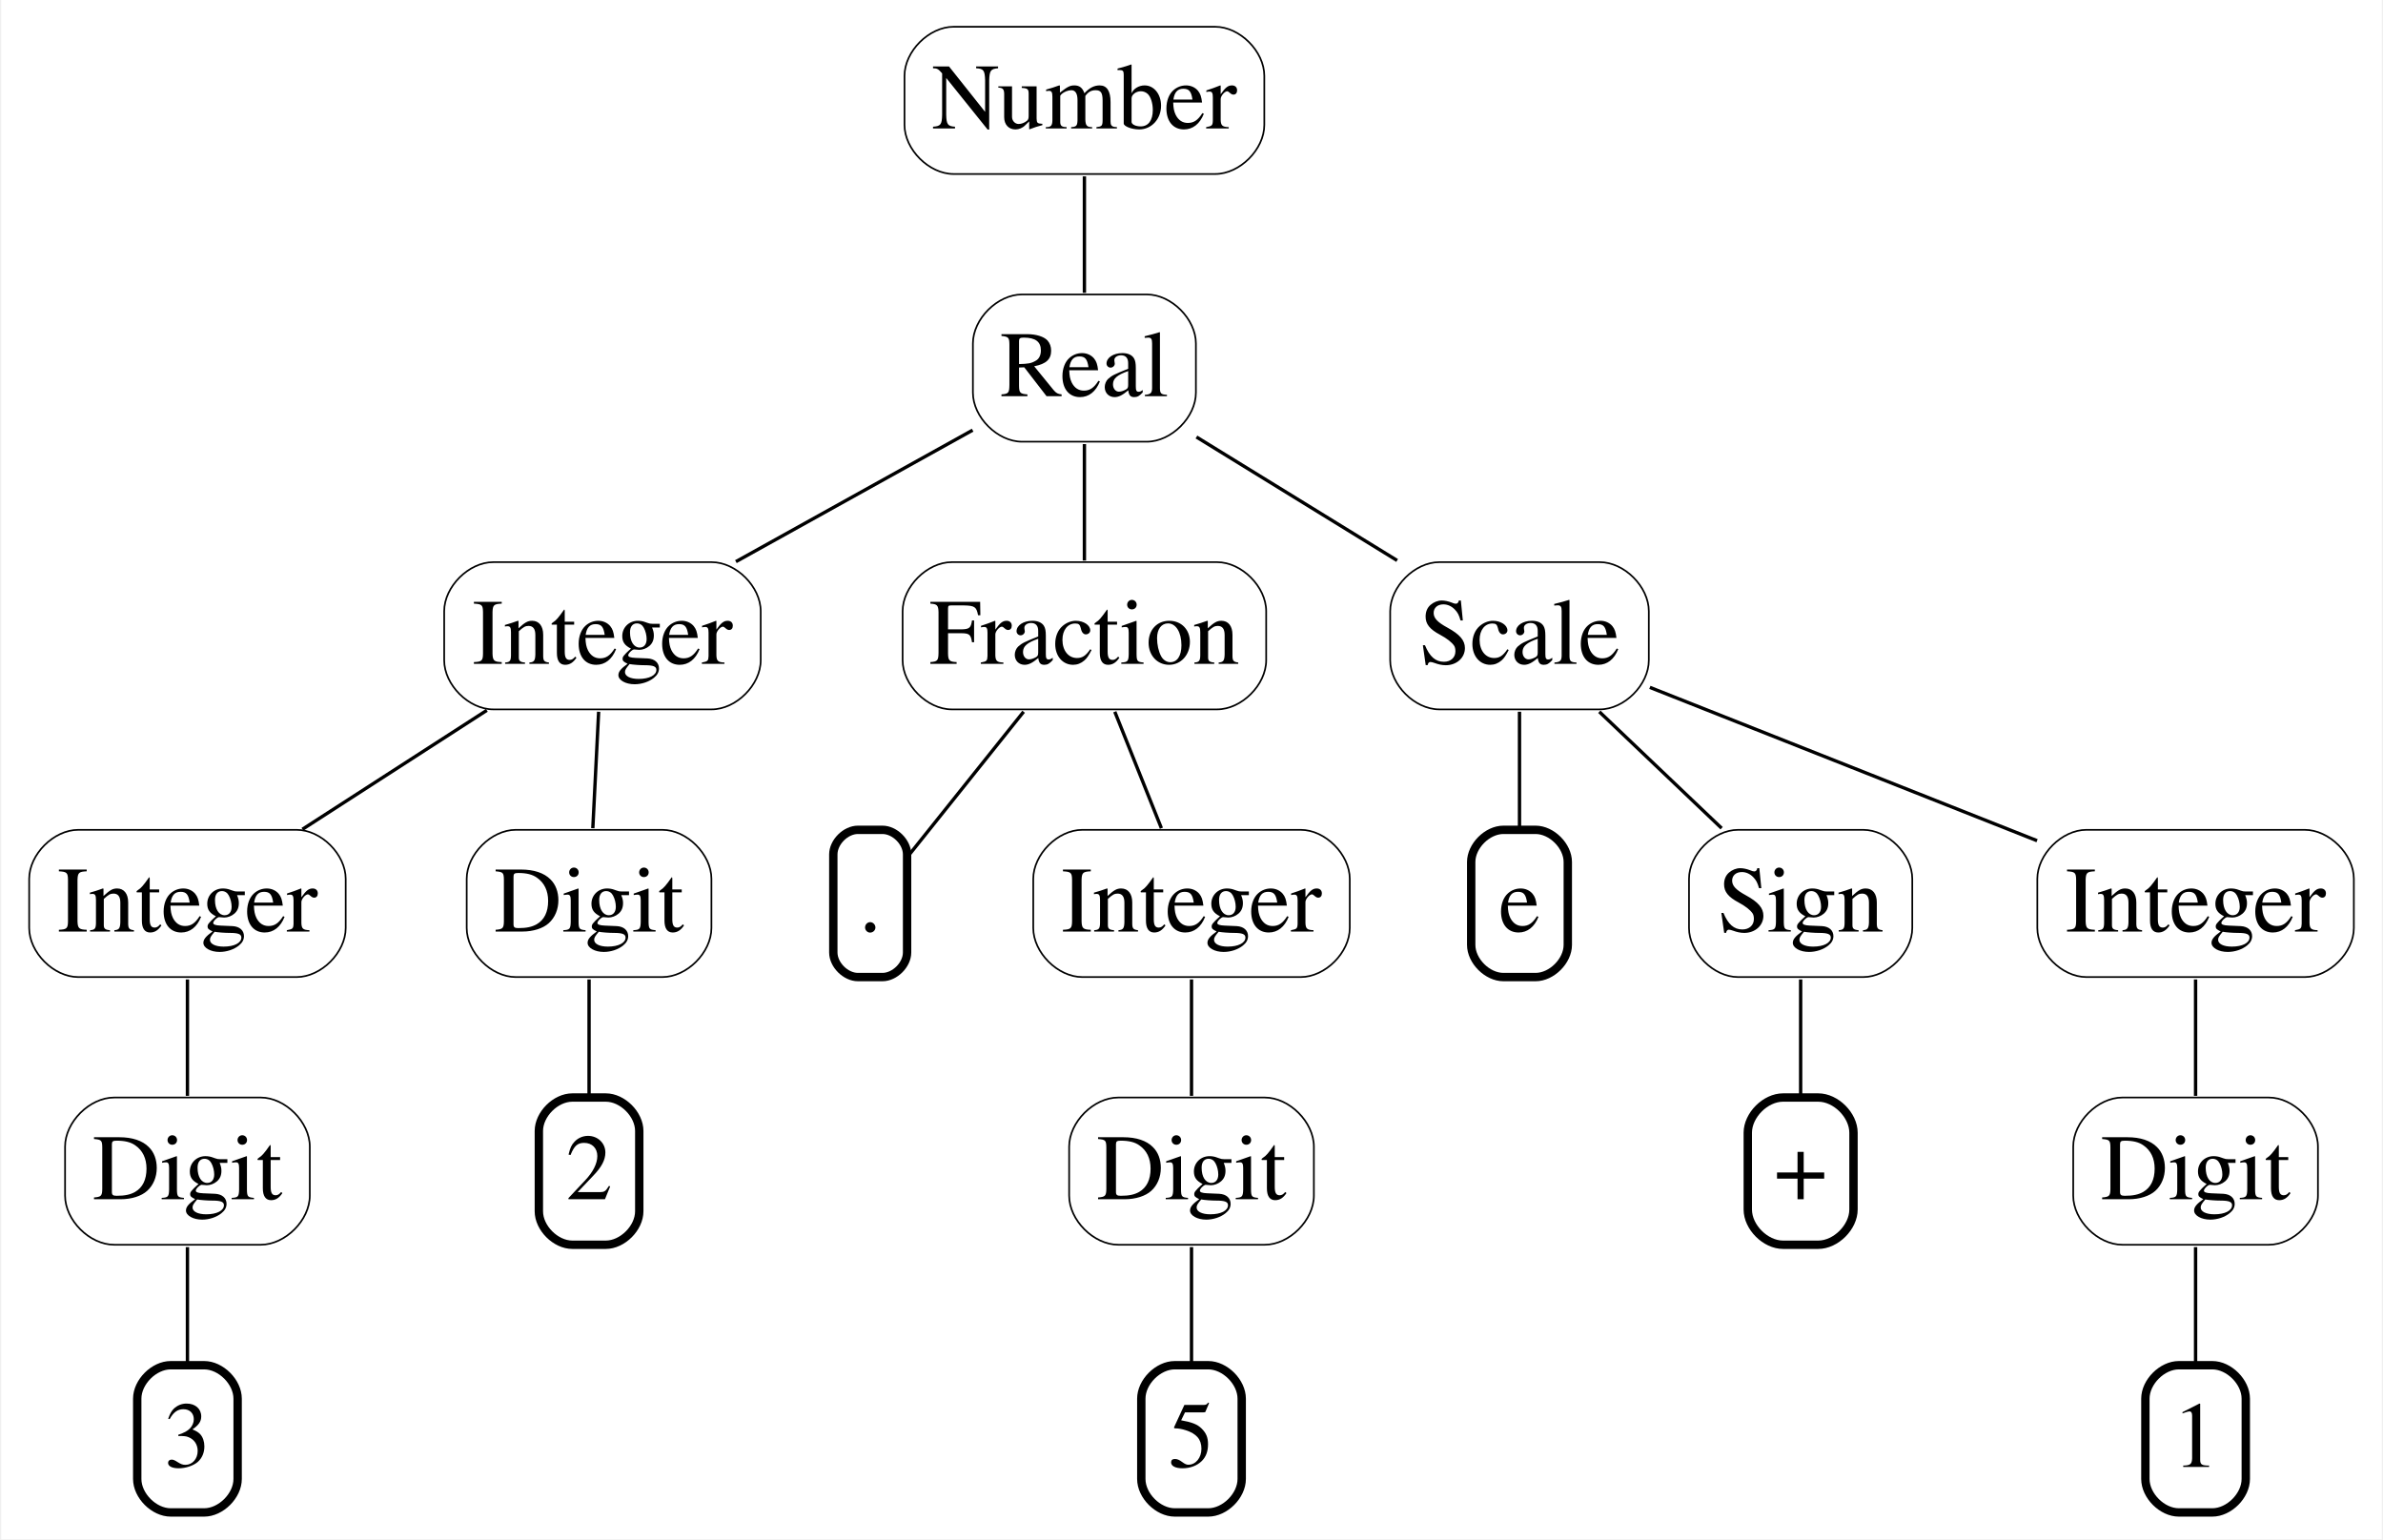
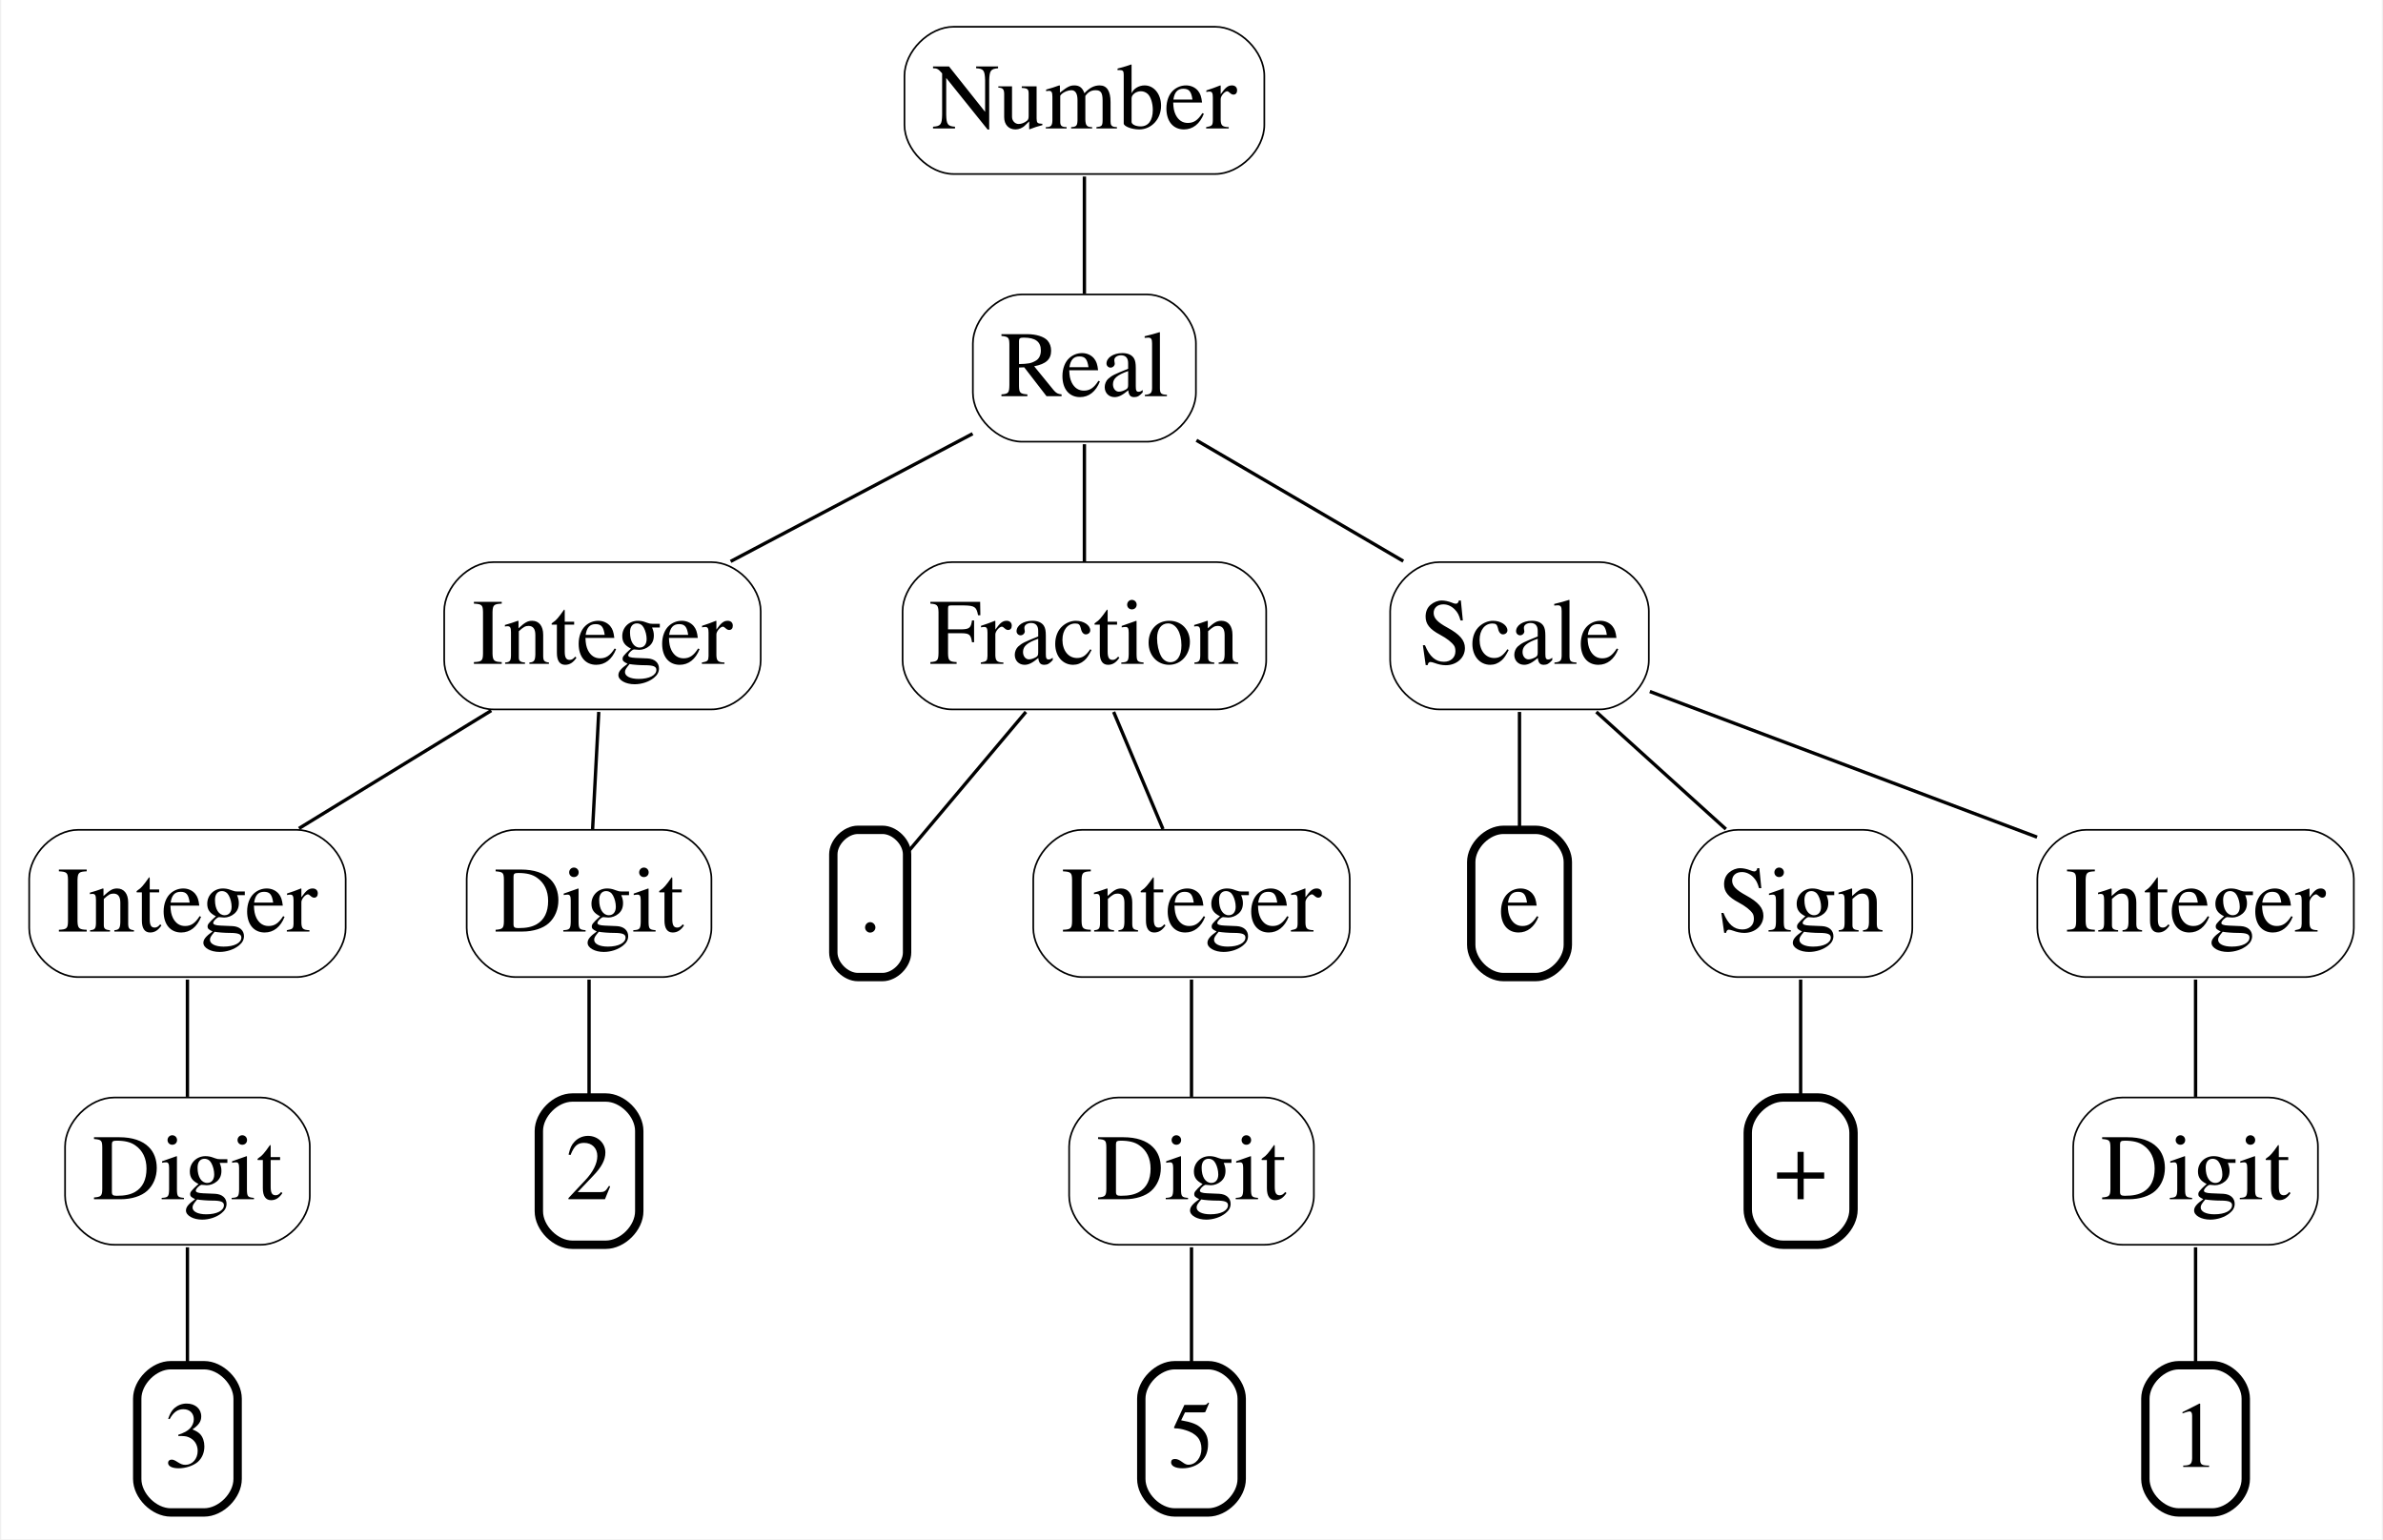
<svg xmlns="http://www.w3.org/2000/svg" width="356pt" height="230pt" viewBox="0.00 0.00 355.64 230.00">
  <g id="graph0" class="graph" transform="scale(1 1) rotate(0) translate(4 226)">
-     <polygon fill="#ffffff" stroke="transparent" points="-4,4 -4,-226 351.642,-226 351.642,4 -4,4" />
+     <polygon fill="white" stroke="transparent" points="-4,4 -4,-226 351.64,-226 351.64,4 -4,4" />
    <g id="node1" class="node">
-       <path fill="none" stroke="#000000" stroke-width=".25" d="M177.364,-222C177.364,-222 138.278,-222 138.278,-222 134.611,-222 130.945,-218.333 130.945,-214.667 130.945,-214.667 130.945,-207.333 130.945,-207.333 130.945,-203.667 134.611,-200 138.278,-200 138.278,-200 177.364,-200 177.364,-200 181.03,-200 184.697,-203.667 184.697,-207.333 184.697,-207.333 184.697,-214.667 184.697,-214.667 184.697,-218.333 181.03,-222 177.364,-222" />
-       <text text-anchor="middle" x="157.821" y="-206.8" font-family="Times,serif" font-size="14.00" fill="#000000">Number</text>
+       <path fill="none" stroke="black" stroke-width="0.25" d="M177.36,-222C177.36,-222 138.28,-222 138.28,-222 134.61,-222 130.94,-218.33 130.94,-214.67 130.94,-214.67 130.94,-207.33 130.94,-207.33 130.94,-203.67 134.61,-200 138.28,-200 138.28,-200 177.36,-200 177.36,-200 181.03,-200 184.7,-203.67 184.7,-207.33 184.7,-207.33 184.7,-214.67 184.7,-214.67 184.7,-218.33 181.03,-222 177.36,-222" />
+       <text text-anchor="middle" x="157.82" y="-206.8" font-family="Times,serif" font-size="14.00">Number</text>
    </g>
    <g id="node2" class="node">
-       <path fill="none" stroke="#000000" stroke-width=".25" d="M167.144,-182C167.144,-182 148.497,-182 148.497,-182 144.83,-182 141.164,-178.333 141.164,-174.667 141.164,-174.667 141.164,-167.333 141.164,-167.333 141.164,-163.667 144.83,-160 148.497,-160 148.497,-160 167.144,-160 167.144,-160 170.811,-160 174.478,-163.667 174.478,-167.333 174.478,-167.333 174.478,-174.667 174.478,-174.667 174.478,-178.333 170.811,-182 167.144,-182" />
-       <text text-anchor="middle" x="157.821" y="-166.8" font-family="Times,serif" font-size="14.00" fill="#000000">Real</text>
+       <path fill="none" stroke="black" stroke-width="0.25" d="M167.14,-182C167.14,-182 148.5,-182 148.5,-182 144.83,-182 141.16,-178.33 141.16,-174.67 141.16,-174.67 141.16,-167.33 141.16,-167.33 141.16,-163.67 144.83,-160 148.5,-160 148.5,-160 167.14,-160 167.14,-160 170.81,-160 174.48,-163.67 174.48,-167.33 174.48,-167.33 174.48,-174.67 174.48,-174.67 174.48,-178.33 170.81,-182 167.14,-182" />
+       <text text-anchor="middle" x="157.82" y="-166.8" font-family="Times,serif" font-size="14.00">Real</text>
    </g>
    <g id="edge1" class="edge">
-       <path fill="none" stroke="#000000" stroke-width=".5" d="M157.821,-199.645C157.821,-194.194 157.821,-187.682 157.821,-182.245" />
+       <path fill="none" stroke="black" stroke-width="0.5" d="M157.82,-199.62C157.82,-194.17 157.82,-187.52 157.82,-182.11" />
    </g>
    <g id="node3" class="node">
-       <path fill="none" stroke="#000000" stroke-width=".25" d="M102.13,-142C102.13,-142 69.511,-142 69.511,-142 65.844,-142 62.178,-138.333 62.178,-134.667 62.178,-134.667 62.178,-127.333 62.178,-127.333 62.178,-123.667 65.844,-120 69.511,-120 69.511,-120 102.13,-120 102.13,-120 105.797,-120 109.464,-123.667 109.464,-127.333 109.464,-127.333 109.464,-134.667 109.464,-134.667 109.464,-138.333 105.797,-142 102.13,-142" />
-       <text text-anchor="middle" x="85.821" y="-126.8" font-family="Times,serif" font-size="14.00" fill="#000000">Integer</text>
+       <path fill="none" stroke="black" stroke-width="0.25" d="M102.13,-142C102.13,-142 69.51,-142 69.51,-142 65.84,-142 62.18,-138.33 62.18,-134.67 62.18,-134.67 62.18,-127.33 62.18,-127.33 62.18,-123.67 65.84,-120 69.51,-120 69.51,-120 102.13,-120 102.13,-120 105.8,-120 109.46,-123.67 109.46,-127.33 109.46,-127.33 109.46,-134.67 109.46,-134.67 109.46,-138.33 105.8,-142 102.13,-142" />
+       <text text-anchor="middle" x="85.82" y="-126.8" font-family="Times,serif" font-size="14.00">Integer</text>
    </g>
    <g id="edge2" class="edge">
-       <path fill="none" stroke="#000000" stroke-width=".5" d="M141.122,-161.723C130.57,-155.861 116.877,-148.254 105.757,-142.076" />
+       <path fill="none" stroke="black" stroke-width="0.5" d="M141.12,-161.19C130.32,-155.49 116.23,-148.05 104.97,-142.11" />
    </g>
    <g id="node4" class="node">
-       <path fill="none" stroke="#000000" stroke-width=".25" d="M177.644,-142C177.644,-142 137.998,-142 137.998,-142 134.331,-142 130.664,-138.333 130.664,-134.667 130.664,-134.667 130.664,-127.333 130.664,-127.333 130.664,-123.667 134.331,-120 137.998,-120 137.998,-120 177.644,-120 177.644,-120 181.31,-120 184.977,-123.667 184.977,-127.333 184.977,-127.333 184.977,-134.667 184.977,-134.667 184.977,-138.333 181.31,-142 177.644,-142" />
-       <text text-anchor="middle" x="157.821" y="-126.8" font-family="Times,serif" font-size="14.00" fill="#000000">Fraction</text>
+       <path fill="none" stroke="black" stroke-width="0.25" d="M177.64,-142C177.64,-142 138,-142 138,-142 134.33,-142 130.66,-138.33 130.66,-134.67 130.66,-134.67 130.66,-127.33 130.66,-127.33 130.66,-123.67 134.33,-120 138,-120 138,-120 177.64,-120 177.64,-120 181.31,-120 184.98,-123.67 184.98,-127.33 184.98,-127.33 184.98,-134.67 184.98,-134.67 184.98,-138.33 181.31,-142 177.64,-142" />
+       <text text-anchor="middle" x="157.82" y="-126.8" font-family="Times,serif" font-size="14.00">Fraction</text>
    </g>
    <g id="edge3" class="edge">
-       <path fill="none" stroke="#000000" stroke-width=".5" d="M157.821,-159.645C157.821,-154.194 157.821,-147.682 157.821,-142.245" />
+       <path fill="none" stroke="black" stroke-width="0.5" d="M157.82,-159.62C157.82,-154.17 157.82,-147.52 157.82,-142.11" />
    </g>
    <g id="node5" class="node">
-       <path fill="none" stroke="#000000" stroke-width=".25" d="M234.806,-142C234.806,-142 210.835,-142 210.835,-142 207.169,-142 203.502,-138.333 203.502,-134.667 203.502,-134.667 203.502,-127.333 203.502,-127.333 203.502,-123.667 207.169,-120 210.835,-120 210.835,-120 234.806,-120 234.806,-120 238.473,-120 242.139,-123.667 242.139,-127.333 242.139,-127.333 242.139,-134.667 242.139,-134.667 242.139,-138.333 238.473,-142 234.806,-142" />
-       <text text-anchor="middle" x="222.821" y="-126.8" font-family="Times,serif" font-size="14.00" fill="#000000">Scale</text>
+       <path fill="none" stroke="black" stroke-width="0.25" d="M234.81,-142C234.81,-142 210.84,-142 210.84,-142 207.17,-142 203.5,-138.33 203.5,-134.67 203.5,-134.67 203.5,-127.33 203.5,-127.33 203.5,-123.67 207.17,-120 210.84,-120 210.84,-120 234.81,-120 234.81,-120 238.47,-120 242.14,-123.67 242.14,-127.33 242.14,-127.33 242.14,-134.67 242.14,-134.67 242.14,-138.33 238.47,-142 234.81,-142" />
+       <text text-anchor="middle" x="222.82" y="-126.8" font-family="Times,serif" font-size="14.00">Scale</text>
    </g>
    <g id="edge4" class="edge">
-       <path fill="none" stroke="#000000" stroke-width=".5" d="M174.56,-160.699C183.738,-155.051 195.129,-148.041 204.539,-142.25" />
+       <path fill="none" stroke="black" stroke-width="0.5" d="M174.56,-160.21C184.04,-154.67 195.88,-147.75 205.46,-142.15" />
    </g>
    <g id="node6" class="node">
-       <path fill="none" stroke="#000000" stroke-width=".25" d="M40.13,-102C40.13,-102 7.511,-102 7.511,-102 3.845,-102 .178,-98.333 .178,-94.667 .178,-94.667 .178,-87.333 .178,-87.333 .178,-83.667 3.845,-80 7.511,-80 7.511,-80 40.13,-80 40.13,-80 43.797,-80 47.464,-83.667 47.464,-87.333 47.464,-87.333 47.464,-94.667 47.464,-94.667 47.464,-98.333 43.797,-102 40.13,-102" />
-       <text text-anchor="middle" x="23.821" y="-86.8" font-family="Times,serif" font-size="14.00" fill="#000000">Integer</text>
+       <path fill="none" stroke="black" stroke-width="0.25" d="M40.13,-102C40.13,-102 7.51,-102 7.51,-102 3.84,-102 0.18,-98.33 0.18,-94.67 0.18,-94.67 0.18,-87.33 0.18,-87.33 0.18,-83.67 3.84,-80 7.51,-80 7.51,-80 40.13,-80 40.13,-80 43.8,-80 47.46,-83.67 47.46,-87.33 47.46,-87.33 47.46,-94.67 47.46,-94.67 47.46,-98.33 43.8,-102 40.13,-102" />
+       <text text-anchor="middle" x="23.82" y="-86.8" font-family="Times,serif" font-size="14.00">Integer</text>
    </g>
    <g id="edge7" class="edge">
-       <path fill="none" stroke="#000000" stroke-width=".5" d="M68.55,-119.858C59.951,-114.31 49.585,-107.622 40.999,-102.082" />
+       <path fill="none" stroke="black" stroke-width="0.5" d="M69.21,-119.82C60.31,-114.36 49.38,-107.67 40.48,-102.21" />
    </g>
    <g id="node7" class="node">
-       <path fill="none" stroke="#000000" stroke-width=".25" d="M94.767,-102C94.767,-102 72.874,-102 72.874,-102 69.207,-102 65.541,-98.333 65.541,-94.667 65.541,-94.667 65.541,-87.333 65.541,-87.333 65.541,-83.667 69.207,-80 72.874,-80 72.874,-80 94.767,-80 94.767,-80 98.434,-80 102.101,-83.667 102.101,-87.333 102.101,-87.333 102.101,-94.667 102.101,-94.667 102.101,-98.333 98.434,-102 94.767,-102" />
-       <text text-anchor="middle" x="83.821" y="-86.8" font-family="Times,serif" font-size="14.00" fill="#000000">Digit</text>
+       <path fill="none" stroke="black" stroke-width="0.25" d="M94.77,-102C94.77,-102 72.87,-102 72.87,-102 69.21,-102 65.54,-98.33 65.54,-94.67 65.54,-94.67 65.54,-87.33 65.54,-87.33 65.54,-83.67 69.21,-80 72.87,-80 72.87,-80 94.77,-80 94.77,-80 98.43,-80 102.1,-83.67 102.1,-87.33 102.1,-87.33 102.1,-94.67 102.1,-94.67 102.1,-98.33 98.43,-102 94.77,-102" />
+       <text text-anchor="middle" x="83.82" y="-86.8" font-family="Times,serif" font-size="14.00">Digit</text>
    </g>
    <g id="edge8" class="edge">
-       <path fill="none" stroke="#000000" stroke-width=".5" d="M85.253,-119.645C84.981,-114.194 84.655,-107.682 84.383,-102.245" />
+       <path fill="none" stroke="black" stroke-width="0.5" d="M85.27,-119.62C84.99,-114.17 84.64,-107.52 84.35,-102.11" />
    </g>
    <g id="node11" class="node">
-       <path fill="none" stroke="#000000" stroke-width="1.25" d="M127.658,-102C127.658,-102 123.984,-102 123.984,-102 122.147,-102 120.31,-100.163 120.31,-98.326 120.31,-98.326 120.31,-83.674 120.31,-83.674 120.31,-81.837 122.147,-80 123.984,-80 123.984,-80 127.658,-80 127.658,-80 129.494,-80 131.331,-81.837 131.331,-83.674 131.331,-83.674 131.331,-98.326 131.331,-98.326 131.331,-100.163 129.494,-102 127.658,-102" />
-       <text text-anchor="middle" x="125.821" y="-86.8" font-family="Times,serif" font-size="14.00" fill="#000000">.</text>
+       <path fill="none" stroke="black" stroke-width="1.25" d="M127.66,-102C127.66,-102 123.98,-102 123.98,-102 122.15,-102 120.31,-100.16 120.31,-98.33 120.31,-98.33 120.31,-83.67 120.31,-83.67 120.31,-81.84 122.15,-80 123.98,-80 123.98,-80 127.66,-80 127.66,-80 129.49,-80 131.33,-81.84 131.33,-83.67 131.33,-83.67 131.33,-98.33 131.33,-98.33 131.33,-100.16 129.49,-102 127.66,-102" />
+       <text text-anchor="middle" x="125.82" y="-86.8" font-family="Times,serif" font-size="14.00">.</text>
    </g>
    <g id="edge13" class="edge">
-       <path fill="none" stroke="#000000" stroke-width=".5" d="M148.737,-119.645C143.267,-112.808 136.463,-104.302 131.695,-98.342" />
+       <path fill="none" stroke="black" stroke-width="0.5" d="M149.08,-119.62C143.45,-112.94 136.31,-104.45 131.43,-98.66" />
    </g>
    <g id="node12" class="node">
-       <path fill="none" stroke="#000000" stroke-width=".25" d="M190.13,-102C190.13,-102 157.511,-102 157.511,-102 153.845,-102 150.178,-98.333 150.178,-94.667 150.178,-94.667 150.178,-87.333 150.178,-87.333 150.178,-83.667 153.845,-80 157.511,-80 157.511,-80 190.13,-80 190.13,-80 193.797,-80 197.464,-83.667 197.464,-87.333 197.464,-87.333 197.464,-94.667 197.464,-94.667 197.464,-98.333 193.797,-102 190.13,-102" />
-       <text text-anchor="middle" x="173.821" y="-86.8" font-family="Times,serif" font-size="14.00" fill="#000000">Integer</text>
+       <path fill="none" stroke="black" stroke-width="0.25" d="M190.13,-102C190.13,-102 157.51,-102 157.51,-102 153.84,-102 150.18,-98.33 150.18,-94.67 150.18,-94.67 150.18,-87.33 150.18,-87.33 150.18,-83.67 153.84,-80 157.51,-80 157.51,-80 190.13,-80 190.13,-80 193.8,-80 197.46,-83.67 197.46,-87.33 197.46,-87.33 197.46,-94.67 197.46,-94.67 197.46,-98.33 193.8,-102 190.13,-102" />
+       <text text-anchor="middle" x="173.82" y="-86.8" font-family="Times,serif" font-size="14.00">Integer</text>
    </g>
    <g id="edge14" class="edge">
-       <path fill="none" stroke="#000000" stroke-width=".5" d="M162.363,-119.645C164.543,-114.194 167.148,-107.682 169.323,-102.245" />
+       <path fill="none" stroke="black" stroke-width="0.5" d="M162.19,-119.62C164.49,-114.17 167.29,-107.52 169.56,-102.11" />
    </g>
    <g id="node15" class="node">
-       <path fill="none" stroke="#000000" stroke-width="1.25" d="M225.226,-102C225.226,-102 220.416,-102 220.416,-102 218.011,-102 215.605,-99.595 215.605,-97.19 215.605,-97.19 215.605,-84.81 215.605,-84.81 215.605,-82.405 218.011,-80 220.416,-80 220.416,-80 225.226,-80 225.226,-80 227.631,-80 230.036,-82.405 230.036,-84.81 230.036,-84.81 230.036,-97.19 230.036,-97.19 230.036,-99.595 227.631,-102 225.226,-102" />
-       <text text-anchor="middle" x="222.821" y="-86.8" font-family="Times,serif" font-size="14.00" fill="#000000">e</text>
+       <path fill="none" stroke="black" stroke-width="1.25" d="M225.23,-102C225.23,-102 220.42,-102 220.42,-102 218.01,-102 215.61,-99.59 215.61,-97.19 215.61,-97.19 215.61,-84.81 215.61,-84.81 215.61,-82.41 218.01,-80 220.42,-80 220.42,-80 225.23,-80 225.23,-80 227.63,-80 230.04,-82.41 230.04,-84.81 230.04,-84.81 230.04,-97.19 230.04,-97.19 230.04,-99.59 227.63,-102 225.23,-102" />
+       <text text-anchor="middle" x="222.82" y="-86.8" font-family="Times,serif" font-size="14.00">e</text>
    </g>
    <g id="edge18" class="edge">
-       <path fill="none" stroke="#000000" stroke-width=".5" d="M222.821,-119.645C222.821,-114.194 222.821,-107.682 222.821,-102.245" />
+       <path fill="none" stroke="black" stroke-width="0.5" d="M222.82,-119.62C222.82,-114.17 222.82,-107.52 222.82,-102.11" />
    </g>
    <g id="node16" class="node">
-       <path fill="none" stroke="#000000" stroke-width=".25" d="M274.165,-102C274.165,-102 255.477,-102 255.477,-102 251.81,-102 248.143,-98.333 248.143,-94.667 248.143,-94.667 248.143,-87.333 248.143,-87.333 248.143,-83.667 251.81,-80 255.477,-80 255.477,-80 274.165,-80 274.165,-80 277.832,-80 281.498,-83.667 281.498,-87.333 281.498,-87.333 281.498,-94.667 281.498,-94.667 281.498,-98.333 277.832,-102 274.165,-102" />
-       <text text-anchor="middle" x="264.821" y="-86.8" font-family="Times,serif" font-size="14.00" fill="#000000">Sign</text>
+       <path fill="none" stroke="black" stroke-width="0.25" d="M274.16,-102C274.16,-102 255.48,-102 255.48,-102 251.81,-102 248.14,-98.33 248.14,-94.67 248.14,-94.67 248.14,-87.33 248.14,-87.33 248.14,-83.67 251.81,-80 255.48,-80 255.48,-80 274.16,-80 274.16,-80 277.83,-80 281.5,-83.67 281.5,-87.33 281.5,-87.33 281.5,-94.67 281.5,-94.67 281.5,-98.33 277.83,-102 274.16,-102" />
+       <text text-anchor="middle" x="264.82" y="-86.8" font-family="Times,serif" font-size="14.00">Sign</text>
    </g>
    <g id="edge19" class="edge">
-       <path fill="none" stroke="#000000" stroke-width=".5" d="M234.744,-119.645C240.468,-114.194 247.305,-107.682 253.013,-102.245" />
+       <path fill="none" stroke="black" stroke-width="0.5" d="M234.3,-119.62C240.32,-114.17 247.67,-107.52 253.65,-102.11" />
    </g>
    <g id="node17" class="node">
-       <path fill="none" stroke="#000000" stroke-width=".25" d="M340.13,-102C340.13,-102 307.511,-102 307.511,-102 303.844,-102 300.178,-98.333 300.178,-94.667 300.178,-94.667 300.178,-87.333 300.178,-87.333 300.178,-83.667 303.844,-80 307.511,-80 307.511,-80 340.13,-80 340.13,-80 343.797,-80 347.464,-83.667 347.464,-87.333 347.464,-87.333 347.464,-94.667 347.464,-94.667 347.464,-98.333 343.797,-102 340.13,-102" />
-       <text text-anchor="middle" x="323.821" y="-86.8" font-family="Times,serif" font-size="14.00" fill="#000000">Integer</text>
+       <path fill="none" stroke="black" stroke-width="0.25" d="M340.13,-102C340.13,-102 307.51,-102 307.51,-102 303.84,-102 300.18,-98.33 300.18,-94.67 300.18,-94.67 300.18,-87.33 300.18,-87.33 300.18,-83.67 303.84,-80 307.51,-80 307.51,-80 340.13,-80 340.13,-80 343.8,-80 347.46,-83.67 347.46,-87.33 347.46,-87.33 347.46,-94.67 347.46,-94.67 347.46,-98.33 343.8,-102 340.13,-102" />
+       <text text-anchor="middle" x="323.82" y="-86.8" font-family="Times,serif" font-size="14.00">Integer</text>
    </g>
    <g id="edge20" class="edge">
-       <path fill="none" stroke="#000000" stroke-width=".5" d="M242.295,-123.288C258.804,-116.749 282.535,-107.351 300.141,-100.378" />
+       <path fill="none" stroke="black" stroke-width="0.5" d="M242.29,-122.67C258.8,-116.46 282.54,-107.53 300.14,-100.91" />
    </g>
    <g id="node8" class="node">
-       <path fill="none" stroke="#000000" stroke-width=".25" d="M34.767,-62C34.767,-62 12.874,-62 12.874,-62 9.207,-62 5.541,-58.333 5.541,-54.667 5.541,-54.667 5.541,-47.333 5.541,-47.333 5.541,-43.667 9.207,-40 12.874,-40 12.874,-40 34.767,-40 34.767,-40 38.434,-40 42.101,-43.667 42.101,-47.333 42.101,-47.333 42.101,-54.667 42.101,-54.667 42.101,-58.333 38.434,-62 34.767,-62" />
-       <text text-anchor="middle" x="23.821" y="-46.8" font-family="Times,serif" font-size="14.00" fill="#000000">Digit</text>
+       <path fill="none" stroke="black" stroke-width="0.25" d="M34.77,-62C34.77,-62 12.87,-62 12.87,-62 9.21,-62 5.54,-58.33 5.54,-54.67 5.54,-54.67 5.54,-47.33 5.54,-47.33 5.54,-43.67 9.21,-40 12.87,-40 12.87,-40 34.77,-40 34.77,-40 38.43,-40 42.1,-43.67 42.1,-47.33 42.1,-47.33 42.1,-54.67 42.1,-54.67 42.1,-58.33 38.43,-62 34.77,-62" />
+       <text text-anchor="middle" x="23.82" y="-46.8" font-family="Times,serif" font-size="14.00">Digit</text>
    </g>
    <g id="edge10" class="edge">
-       <path fill="none" stroke="#000000" stroke-width=".5" d="M23.821,-79.645C23.821,-74.194 23.821,-67.682 23.821,-62.245" />
+       <path fill="none" stroke="black" stroke-width="0.5" d="M23.82,-79.62C23.82,-74.17 23.82,-67.52 23.82,-62.11" />
    </g>
    <g id="node10" class="node">
-       <path fill="none" stroke="#000000" stroke-width="1.25" d="M86.321,-62C86.321,-62 81.321,-62 81.321,-62 78.821,-62 76.321,-59.5 76.321,-57 76.321,-57 76.321,-45 76.321,-45 76.321,-42.5 78.821,-40 81.321,-40 81.321,-40 86.321,-40 86.321,-40 88.821,-40 91.321,-42.5 91.321,-45 91.321,-45 91.321,-57 91.321,-57 91.321,-59.5 88.821,-62 86.321,-62" />
-       <text text-anchor="middle" x="83.821" y="-46.8" font-family="Times,serif" font-size="14.00" fill="#000000">2</text>
+       <path fill="none" stroke="black" stroke-width="1.25" d="M86.32,-62C86.32,-62 81.32,-62 81.32,-62 78.82,-62 76.32,-59.5 76.32,-57 76.32,-57 76.32,-45 76.32,-45 76.32,-42.5 78.82,-40 81.32,-40 81.32,-40 86.32,-40 86.32,-40 88.82,-40 91.32,-42.5 91.32,-45 91.32,-45 91.32,-57 91.32,-57 91.32,-59.5 88.82,-62 86.32,-62" />
+       <text text-anchor="middle" x="83.82" y="-46.8" font-family="Times,serif" font-size="14.00">2</text>
    </g>
    <g id="edge12" class="edge">
-       <path fill="none" stroke="#000000" stroke-width=".5" d="M83.821,-79.645C83.821,-74.194 83.821,-67.682 83.821,-62.245" />
+       <path fill="none" stroke="black" stroke-width="0.5" d="M83.82,-79.62C83.82,-74.17 83.82,-67.52 83.82,-62.11" />
    </g>
    <g id="node9" class="node">
-       <path fill="none" stroke="#000000" stroke-width="1.25" d="M26.321,-22C26.321,-22 21.321,-22 21.321,-22 18.821,-22 16.321,-19.5 16.321,-17 16.321,-17 16.321,-5 16.321,-5 16.321,-2.5 18.821,0 21.321,0 21.321,0 26.321,0 26.321,0 28.821,0 31.321,-2.5 31.321,-5 31.321,-5 31.321,-17 31.321,-17 31.321,-19.5 28.821,-22 26.321,-22" />
-       <text text-anchor="middle" x="23.821" y="-6.8" font-family="Times,serif" font-size="14.00" fill="#000000">3</text>
+       <path fill="none" stroke="black" stroke-width="1.25" d="M26.32,-22C26.32,-22 21.32,-22 21.32,-22 18.82,-22 16.32,-19.5 16.32,-17 16.32,-17 16.32,-5 16.32,-5 16.32,-2.5 18.82,0 21.32,0 21.32,0 26.32,0 26.32,0 28.82,0 31.32,-2.5 31.32,-5 31.32,-5 31.32,-17 31.32,-17 31.32,-19.5 28.82,-22 26.32,-22" />
+       <text text-anchor="middle" x="23.82" y="-6.8" font-family="Times,serif" font-size="14.00">3</text>
    </g>
    <g id="edge11" class="edge">
-       <path fill="none" stroke="#000000" stroke-width=".5" d="M23.821,-39.645C23.821,-34.194 23.821,-27.682 23.821,-22.245" />
+       <path fill="none" stroke="black" stroke-width="0.5" d="M23.82,-39.62C23.82,-34.17 23.82,-27.52 23.82,-22.11" />
    </g>
    <g id="node13" class="node">
-       <path fill="none" stroke="#000000" stroke-width=".25" d="M184.767,-62C184.767,-62 162.874,-62 162.874,-62 159.208,-62 155.541,-58.333 155.541,-54.667 155.541,-54.667 155.541,-47.333 155.541,-47.333 155.541,-43.667 159.208,-40 162.874,-40 162.874,-40 184.767,-40 184.767,-40 188.434,-40 192.101,-43.667 192.101,-47.333 192.101,-47.333 192.101,-54.667 192.101,-54.667 192.101,-58.333 188.434,-62 184.767,-62" />
-       <text text-anchor="middle" x="173.821" y="-46.8" font-family="Times,serif" font-size="14.00" fill="#000000">Digit</text>
+       <path fill="none" stroke="black" stroke-width="0.25" d="M184.77,-62C184.77,-62 162.87,-62 162.87,-62 159.21,-62 155.54,-58.33 155.54,-54.67 155.54,-54.67 155.54,-47.33 155.54,-47.33 155.54,-43.67 159.21,-40 162.87,-40 162.87,-40 184.77,-40 184.77,-40 188.43,-40 192.1,-43.67 192.1,-47.33 192.1,-47.33 192.1,-54.67 192.1,-54.67 192.1,-58.33 188.43,-62 184.77,-62" />
+       <text text-anchor="middle" x="173.82" y="-46.8" font-family="Times,serif" font-size="14.00">Digit</text>
    </g>
    <g id="edge16" class="edge">
-       <path fill="none" stroke="#000000" stroke-width=".5" d="M173.821,-79.645C173.821,-74.194 173.821,-67.682 173.821,-62.245" />
+       <path fill="none" stroke="black" stroke-width="0.5" d="M173.82,-79.62C173.82,-74.17 173.82,-67.52 173.82,-62.11" />
    </g>
    <g id="node14" class="node">
-       <path fill="none" stroke="#000000" stroke-width="1.25" d="M176.321,-22C176.321,-22 171.321,-22 171.321,-22 168.821,-22 166.321,-19.5 166.321,-17 166.321,-17 166.321,-5 166.321,-5 166.321,-2.5 168.821,0 171.321,0 171.321,0 176.321,0 176.321,0 178.821,0 181.321,-2.5 181.321,-5 181.321,-5 181.321,-17 181.321,-17 181.321,-19.5 178.821,-22 176.321,-22" />
-       <text text-anchor="middle" x="173.821" y="-6.8" font-family="Times,serif" font-size="14.00" fill="#000000">5</text>
+       <path fill="none" stroke="black" stroke-width="1.25" d="M176.32,-22C176.32,-22 171.32,-22 171.32,-22 168.82,-22 166.32,-19.5 166.32,-17 166.32,-17 166.32,-5 166.32,-5 166.32,-2.5 168.82,0 171.32,0 171.32,0 176.32,0 176.32,0 178.82,0 181.32,-2.5 181.32,-5 181.32,-5 181.32,-17 181.32,-17 181.32,-19.5 178.82,-22 176.32,-22" />
+       <text text-anchor="middle" x="173.82" y="-6.8" font-family="Times,serif" font-size="14.00">5</text>
    </g>
    <g id="edge17" class="edge">
-       <path fill="none" stroke="#000000" stroke-width=".5" d="M173.821,-39.645C173.821,-34.194 173.821,-27.682 173.821,-22.245" />
+       <path fill="none" stroke="black" stroke-width="0.5" d="M173.82,-39.62C173.82,-34.17 173.82,-27.52 173.82,-22.11" />
    </g>
    <g id="node18" class="node">
-       <path fill="none" stroke="#000000" stroke-width="1.25" d="M267.453,-62C267.453,-62 262.189,-62 262.189,-62 259.557,-62 256.925,-59.368 256.925,-56.736 256.925,-56.736 256.925,-45.264 256.925,-45.264 256.925,-42.632 259.557,-40 262.189,-40 262.189,-40 267.453,-40 267.453,-40 270.085,-40 272.717,-42.632 272.717,-45.264 272.717,-45.264 272.717,-56.736 272.717,-56.736 272.717,-59.368 270.085,-62 267.453,-62" />
-       <text text-anchor="middle" x="264.821" y="-46.8" font-family="Times,serif" font-size="14.00" fill="#000000">+</text>
+       <path fill="none" stroke="black" stroke-width="1.25" d="M267.45,-62C267.45,-62 262.19,-62 262.19,-62 259.56,-62 256.92,-59.37 256.92,-56.74 256.92,-56.74 256.92,-45.26 256.92,-45.26 256.92,-42.63 259.56,-40 262.19,-40 262.19,-40 267.45,-40 267.45,-40 270.08,-40 272.72,-42.63 272.72,-45.26 272.72,-45.26 272.72,-56.74 272.72,-56.74 272.72,-59.37 270.08,-62 267.45,-62" />
+       <text text-anchor="middle" x="264.82" y="-46.8" font-family="Times,serif" font-size="14.00">+</text>
    </g>
    <g id="edge23" class="edge">
-       <path fill="none" stroke="#000000" stroke-width=".5" d="M264.821,-79.645C264.821,-74.194 264.821,-67.682 264.821,-62.245" />
+       <path fill="none" stroke="black" stroke-width="0.5" d="M264.82,-79.62C264.82,-74.17 264.82,-67.52 264.82,-62.11" />
    </g>
    <g id="node19" class="node">
-       <path fill="none" stroke="#000000" stroke-width=".25" d="M334.767,-62C334.767,-62 312.874,-62 312.874,-62 309.207,-62 305.541,-58.333 305.541,-54.667 305.541,-54.667 305.541,-47.333 305.541,-47.333 305.541,-43.667 309.207,-40 312.874,-40 312.874,-40 334.767,-40 334.767,-40 338.434,-40 342.101,-43.667 342.101,-47.333 342.101,-47.333 342.101,-54.667 342.101,-54.667 342.101,-58.333 338.434,-62 334.767,-62" />
-       <text text-anchor="middle" x="323.821" y="-46.8" font-family="Times,serif" font-size="14.00" fill="#000000">Digit</text>
+       <path fill="none" stroke="black" stroke-width="0.25" d="M334.77,-62C334.77,-62 312.87,-62 312.87,-62 309.21,-62 305.54,-58.33 305.54,-54.67 305.54,-54.67 305.54,-47.33 305.54,-47.33 305.54,-43.67 309.21,-40 312.87,-40 312.87,-40 334.77,-40 334.77,-40 338.43,-40 342.1,-43.67 342.1,-47.33 342.1,-47.33 342.1,-54.67 342.1,-54.67 342.1,-58.33 338.43,-62 334.77,-62" />
+       <text text-anchor="middle" x="323.82" y="-46.8" font-family="Times,serif" font-size="14.00">Digit</text>
    </g>
    <g id="edge24" class="edge">
-       <path fill="none" stroke="#000000" stroke-width=".5" d="M323.821,-79.645C323.821,-74.194 323.821,-67.682 323.821,-62.245" />
+       <path fill="none" stroke="black" stroke-width="0.5" d="M323.82,-79.62C323.82,-74.17 323.82,-67.52 323.82,-62.11" />
    </g>
    <g id="node20" class="node">
-       <path fill="none" stroke="#000000" stroke-width="1.25" d="M326.321,-22C326.321,-22 321.321,-22 321.321,-22 318.821,-22 316.321,-19.5 316.321,-17 316.321,-17 316.321,-5 316.321,-5 316.321,-2.5 318.821,0 321.321,0 321.321,0 326.321,0 326.321,0 328.821,0 331.321,-2.5 331.321,-5 331.321,-5 331.321,-17 331.321,-17 331.321,-19.5 328.821,-22 326.321,-22" />
-       <text text-anchor="middle" x="323.821" y="-6.8" font-family="Times,serif" font-size="14.00" fill="#000000">1</text>
+       <path fill="none" stroke="black" stroke-width="1.25" d="M326.32,-22C326.32,-22 321.32,-22 321.32,-22 318.82,-22 316.32,-19.5 316.32,-17 316.32,-17 316.32,-5 316.32,-5 316.32,-2.5 318.82,0 321.32,0 321.32,0 326.32,0 326.32,0 328.82,0 331.32,-2.5 331.32,-5 331.32,-5 331.32,-17 331.32,-17 331.32,-19.5 328.82,-22 326.32,-22" />
+       <text text-anchor="middle" x="323.82" y="-6.8" font-family="Times,serif" font-size="14.00">1</text>
    </g>
    <g id="edge25" class="edge">
-       <path fill="none" stroke="#000000" stroke-width=".5" d="M323.821,-39.645C323.821,-34.194 323.821,-27.682 323.821,-22.245" />
+       <path fill="none" stroke="black" stroke-width="0.5" d="M323.82,-39.62C323.82,-34.17 323.82,-27.52 323.82,-22.11" />
    </g>
  </g>
</svg>
